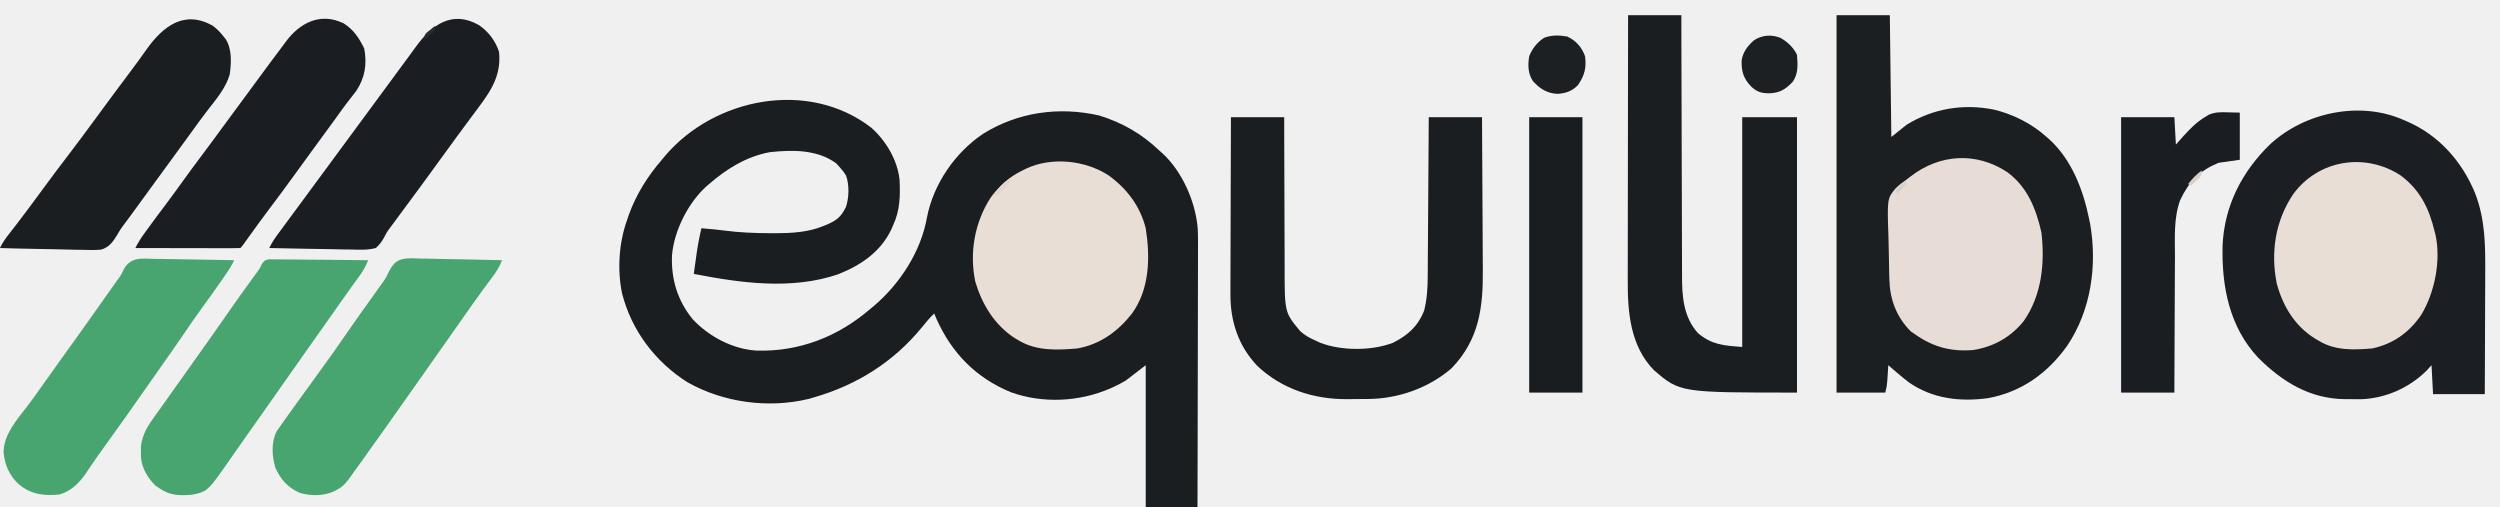
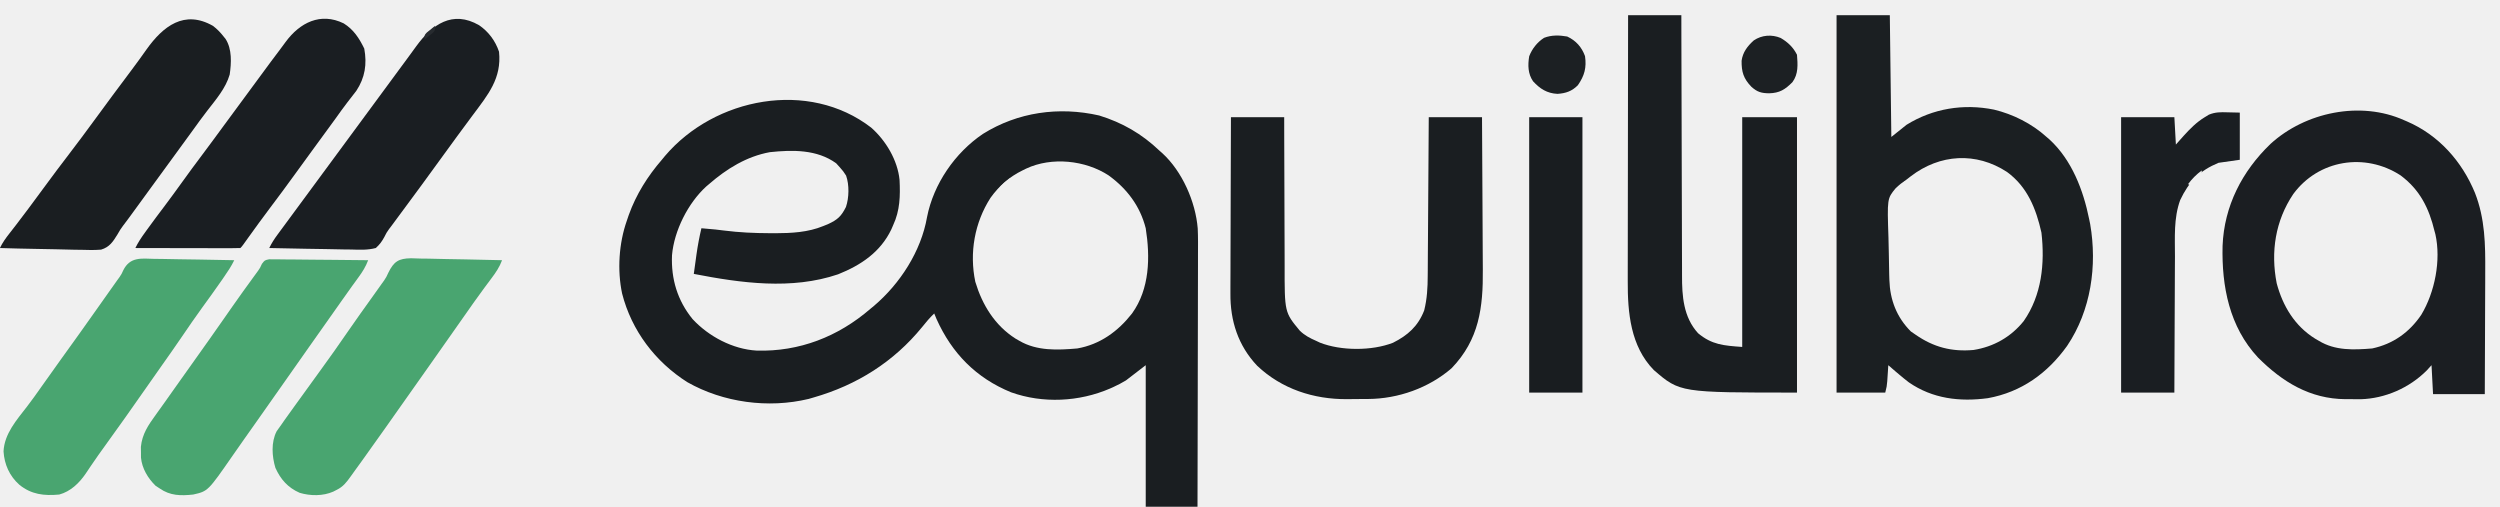
<svg xmlns="http://www.w3.org/2000/svg" viewBox="240.05 842.00 1642.95 333.00" role="img" aria-label="Equilibra">
-   <path d="M0 0 C9.609 8.48 17.343 21.396 18.614 34.348 C19.123 44.837 18.918 54.455 14.395 64.113 C14.005 65.019 13.616 65.926 13.215 66.859 C6.02 81.865 -6.808 90.397 -21.781 96.383 C-52.4 106.771 -85.596 102.128 -116.605 96.113 C-116.153 92.8 -115.693 89.488 -115.23 86.176 C-115.167 85.713 -115.167 85.713 -114.848 83.369 C-114.029 77.536 -112.958 71.846 -111.605 66.113 C-101.626 66.981 -101.626 66.981 -96.664 67.625 C-86.7 68.895 -76.838 69.327 -66.793 69.363 C-65.602 69.372 -64.411 69.381 -63.184 69.391 C-52.488 69.355 -41.527 68.811 -31.543 64.676 C-30.521 64.265 -29.499 63.853 -28.445 63.43 C-22.091 60.484 -19.695 58.293 -16.605 52.113 C-14.561 45.981 -14.357 37.681 -16.512 31.523 C-17.724 29.499 -19 27.839 -20.605 26.113 C-21.41 25.226 -22.214 24.34 -23.043 23.426 C-35.593 14.27 -51.794 14.531 -66.605 16.113 C-81.863 18.883 -95.047 27.05 -106.605 37.113 C-106.912 37.372 -106.912 37.372 -108.465 38.684 C-120.428 49.604 -129.546 67.795 -130.926 83.836 C-131.589 99.455 -127.354 113.59 -117.422 125.797 C-106.787 137.269 -90.981 145.631 -75.258 146.52 C-47.238 147.328 -21.713 137.341 -0.605 119.113 C0.151 118.489 0.908 117.865 1.688 117.223 C18.968 102.589 32.779 81.179 36.672 58.801 C40.939 37.026 55.025 16.517 73.395 4.113 C96.338 -10.209 123.306 -14.008 149.793 -7.996 C165.023 -3.305 177.873 4.099 189.395 15.113 C190.011 15.655 190.627 16.196 191.262 16.754 C204.347 28.693 213.159 48.726 214.565 66.238 C214.831 72.078 214.771 77.921 214.735 83.765 C214.734 85.718 214.735 87.67 214.736 89.623 C214.737 94.886 214.72 100.15 214.699 105.413 C214.68 110.928 214.678 116.443 214.675 121.957 C214.665 132.383 214.641 142.809 214.611 153.235 C214.577 165.112 214.561 176.989 214.546 188.865 C214.514 213.281 214.461 237.697 214.395 262.113 C203.175 262.113 191.955 262.113 180.395 262.113 C180.395 227.133 180.395 192.153 180.395 156.113 C176.105 159.413 171.815 162.713 167.395 166.113 C164.568 167.765 162.033 169.191 159.082 170.488 C158.366 170.809 157.65 171.129 156.912 171.459 C136.629 180.217 112.812 181.398 91.895 173.926 C68.842 164.49 52.968 148.184 42.895 125.738 C42.4 124.542 41.905 123.346 41.395 122.113 C38.459 124.944 35.912 127.909 33.395 131.113 C14.747 153.952 -9.432 169.155 -37.793 177.301 C-38.347 177.463 -38.347 177.463 -41.148 178.281 C-67.68 184.667 -97.288 180.653 -120.852 167.27 C-141.952 153.879 -157.501 133.351 -163.715 109.043 C-166.979 93.636 -165.836 75.926 -160.605 61.113 C-160.181 59.869 -159.757 58.625 -159.32 57.344 C-154.475 43.892 -146.941 31.901 -137.605 21.113 C-136.943 20.306 -136.28 19.499 -135.598 18.668 C-102.878 -19.847 -41.099 -31.733 0 0 Z " fill="#1A1E21" transform="translate(812.6055,925.8867)" />
-   <path d="M0 0 C11.55 0 23.1 0 35 0 C35.33 26.4 35.66 52.8 36 80 C39.3 77.36 42.6 74.72 46 72 C63.37 61.258 83.418 58.003 103.426 62.032 C116.052 65.061 128.372 71.285 138 80 C138.66 80.568 139.32 81.137 140 81.723 C154.608 95.161 162.153 114.975 166 134 C166.226 135.103 166.451 136.207 166.684 137.344 C171.384 164.575 167.203 194.038 151.559 217.236 C138.764 235.195 121.503 247.696 99.43 251.675 C80.931 254.151 63.082 252.048 47.492 241.266 C45.273 239.566 43.126 237.814 41 236 C40.652 235.707 40.652 235.707 38.891 234.223 C37.25 232.828 35.623 231.416 34 230 C33.939 230.964 33.879 231.928 33.816 232.922 C33.733 234.185 33.649 235.448 33.562 236.75 C33.481 238.003 33.4 239.256 33.316 240.547 C33 244 33 244 32 248 C21.44 248 10.88 248 0 248 C0 166.16 0 84.32 0 0 Z " fill="#1B1F22" transform="translate(1447,852)" />
-   <path d="M0 0 C0.603 0.257 1.206 0.514 1.827 0.779 C22.655 9.722 38.009 27 46.554 47.779 C53.181 64.706 53.421 81.709 53.293 99.629 C53.287 101.959 53.283 104.289 53.28 106.618 C53.269 112.693 53.239 118.767 53.206 124.841 C53.175 131.063 53.162 137.284 53.146 143.506 C53.114 155.671 53.062 167.835 53 180 C41.78 180 30.56 180 19 180 C18.67 173.73 18.34 167.46 18 161 C16.948 162.155 15.896 163.31 14.812 164.5 C3.416 175.917 -12.435 182.897 -28.543 183.363 C-30.758 183.362 -32.973 183.345 -35.188 183.312 C-36.298 183.316 -37.409 183.319 -38.553 183.322 C-61.86 183.171 -80.006 171.994 -96.027 155.973 C-114.89 135.741 -119.955 109.189 -119.316 82.535 C-118.281 56.418 -106.524 33.552 -87.812 15.57 C-64.97 -5.305 -28.669 -12.898 0 0 Z " fill="#1B1E22" transform="translate(1820,921)" />
-   <path d="M0 0 C11.55 0 23.1 0 35 0 C35.009 5.597 35.019 11.193 35.028 16.96 C35.062 35.464 35.117 53.968 35.184 72.472 C35.224 83.689 35.256 94.907 35.271 106.124 C35.284 115.905 35.311 125.687 35.355 135.468 C35.377 140.643 35.393 145.818 35.392 150.994 C35.391 155.874 35.409 160.753 35.441 165.633 C35.45 167.415 35.451 169.198 35.446 170.981 C35.409 184.572 36.34 198.423 46 209 C55.078 216.563 62.793 217.128 75 218 C75 168.17 75 118.34 75 67 C86.88 67 98.76 67 111 67 C111 126.73 111 186.46 111 248 C34.087 248 34.087 248 16.91 233.199 C1.588 217.53 -0.313 195.441 -0.227 174.829 C-0.226 172.916 -0.227 171.003 -0.228 169.09 C-0.229 163.93 -0.217 158.769 -0.203 153.609 C-0.19 148.204 -0.189 142.799 -0.187 137.393 C-0.181 127.173 -0.164 116.952 -0.144 106.732 C-0.122 95.089 -0.111 83.447 -0.101 71.805 C-0.08 47.87 -0.044 23.935 0 0 Z " fill="#1A1E21" transform="translate(1310,852)" />
-   <path d="M0 0 C11.55 0 23.1 0 35 0 C35.004 3.597 35.008 7.195 35.012 10.901 C35.03 22.819 35.074 34.738 35.132 46.656 C35.167 53.878 35.192 61.1 35.196 68.323 C35.199 74.623 35.219 80.923 35.261 87.224 C35.282 90.555 35.292 93.885 35.286 97.217 C35.245 128.251 35.245 128.251 45.293 140.359 C48.495 143.436 51.944 145.255 56 147 C56.416 147.197 56.416 147.197 58.52 148.191 C72.364 153.627 92.61 153.66 106.477 148.266 C116.243 143.367 123.001 137.354 127 127 C128.904 119.398 129.303 111.907 129.319 104.103 C129.329 102.97 129.339 101.837 129.349 100.669 C129.38 96.963 129.397 93.257 129.414 89.551 C129.433 86.966 129.452 84.381 129.473 81.796 C129.519 75.712 129.556 69.628 129.589 63.543 C129.628 56.61 129.677 49.676 129.727 42.743 C129.83 28.495 129.918 14.248 130 0 C141.55 0 153.1 0 165 0 C165.113 15.987 165.205 31.974 165.259 47.961 C165.285 55.386 165.32 62.811 165.377 70.236 C165.427 76.717 165.459 83.197 165.47 89.677 C165.477 93.101 165.492 96.524 165.529 99.947 C165.769 125.038 163.169 146.143 145 165 C130.079 177.949 109.925 185.082 90.215 185.203 C89.846 185.206 89.846 185.206 87.98 185.22 C86.423 185.23 84.865 185.236 83.308 185.24 C80.969 185.25 78.63 185.281 76.291 185.312 C54.412 185.468 33.371 178.648 17.25 163.379 C4.722 150.133 -0.506 133.853 -0.341 115.909 C-0.341 114.65 -0.341 113.39 -0.342 112.092 C-0.343 108.673 -0.325 105.255 -0.304 101.836 C-0.285 98.25 -0.284 94.664 -0.28 91.078 C-0.271 84.303 -0.246 77.528 -0.216 70.753 C-0.182 63.034 -0.166 55.314 -0.151 47.595 C-0.12 31.73 -0.065 15.865 0 0 Z " fill="#1A1E21" transform="translate(1049,919)" />
-   <path d="M0 0 C12.052 8.74 20.699 20.118 24.402 34.742 C27.399 53.723 27.049 74.565 15.402 90.742 C6.195 102.53 -5.662 111.134 -20.598 113.742 C-33.589 114.86 -47.038 115.469 -58.598 108.742 C-59.039 108.488 -59.039 108.488 -61.273 107.203 C-74.785 98.55 -83.048 85.087 -87.598 69.93 C-91.585 50.897 -88.092 31.054 -77.598 14.742 C-71.974 6.958 -65.277 0.963 -56.598 -3.258 C-55.789 -3.656 -54.981 -4.054 -54.148 -4.465 C-37.384 -12.307 -15.339 -9.994 0 0 Z " fill="#E8DED6" transform="translate(968.5977,957.2578)" />
-   <path d="M0 0 C13.39 9.753 19.139 24.161 22.641 39.875 C24.96 60.043 22.872 80.98 11 98 C2.614 108.454 -8.744 114.892 -22 117 C-36.329 118.271 -48.206 115.178 -60 107 C-61.052 106.278 -62.104 105.556 -63.188 104.812 C-72.512 95.488 -76.891 84.029 -77.288 71.001 C-77.324 69.839 -77.359 68.677 -77.395 67.48 C-77.504 62.874 -77.592 58.267 -77.652 53.66 C-77.698 50.175 -77.765 46.694 -77.885 43.21 C-78.742 17.544 -78.742 17.544 -73.265 10.833 C-71.015 8.592 -68.629 6.774 -66 5 C-65.076 4.283 -64.152 3.567 -63.2 2.829 C-44.079 -11.814 -20.314 -13.261 0 0 Z " fill="#E7DDD6" transform="translate(1559,955)" />
-   <path d="M0 0 C12.727 9.497 18.697 21.55 22.34 36.746 C22.428 37.061 22.428 37.061 22.873 38.657 C26.708 55.805 22.498 76.859 13.59 91.652 C5.717 103.207 -4.877 110.79 -18.66 113.746 C-30.783 114.731 -42.991 115.254 -53.66 108.746 C-54.474 108.277 -55.287 107.808 -56.125 107.324 C-69.465 99.067 -77.412 85.947 -81.414 70.914 C-85.455 50.26 -82.315 29.841 -70.52 12.273 C-53.936 -10.268 -23.369 -15.188 0 0 Z " fill="#E8DED6" transform="translate(1817.66,957.2539)" />
-   <path d="M0 0 C2.201 0.031 4.396 0.115 6.596 0.202 C8.133 0.222 9.67 0.238 11.207 0.249 C15.235 0.291 19.258 0.399 23.285 0.521 C27.4 0.634 31.516 0.683 35.633 0.739 C43.697 0.856 51.757 1.044 59.818 1.276 C58.121 5.809 55.724 9.377 52.818 13.213 C51.814 14.562 50.81 15.911 49.807 17.26 C49.302 17.936 48.798 18.613 48.278 19.309 C46.154 22.171 44.074 25.062 42.006 27.963 C41.607 28.523 41.208 29.083 40.796 29.659 C36.542 35.641 32.341 41.658 28.136 47.674 C22.876 55.199 17.586 62.703 12.286 70.199 C9.795 73.724 7.307 77.25 4.818 80.776 C3.818 82.193 2.818 83.609 1.818 85.026 C1.323 85.727 0.828 86.428 0.318 87.151 C-1.182 89.276 -2.682 91.401 -4.182 93.526 C-4.429 93.877 -4.429 93.877 -5.681 95.651 C-6.682 97.068 -7.683 98.486 -8.684 99.903 C-11.174 103.43 -13.663 106.959 -16.147 110.491 C-21.409 117.97 -26.705 125.423 -32.057 132.838 C-32.58 133.564 -33.103 134.29 -33.642 135.037 C-34.651 136.432 -35.663 137.824 -36.679 139.214 C-37.709 140.626 -38.726 142.048 -39.733 143.477 C-42.433 147.237 -44.619 150.129 -48.869 152.213 C-49.242 152.404 -49.242 152.404 -51.131 153.366 C-57.835 156.341 -66.192 156.254 -73.213 154.139 C-80.907 150.765 -85.728 145.322 -89.143 137.729 C-91.43 130.129 -92.061 120.876 -88.307 113.651 C-87.305 112.165 -86.257 110.709 -85.182 109.276 C-84.488 108.279 -83.795 107.283 -83.08 106.256 C-80.972 103.235 -78.813 100.254 -76.641 97.278 C-75.121 95.192 -73.609 93.1 -72.1 91.006 C-67.693 84.894 -63.28 78.786 -58.85 72.69 C-53.174 64.871 -47.58 57.01 -42.132 49.031 C-39.217 44.765 -36.256 40.537 -33.244 36.338 C-32.843 35.778 -32.441 35.218 -32.027 34.641 C-31.193 33.477 -30.358 32.313 -29.523 31.149 C-27.006 27.634 -24.497 24.114 -21.994 20.588 C-21.519 19.924 -21.044 19.26 -20.555 18.575 C-20.088 17.916 -19.62 17.256 -19.139 16.577 C-18.677 15.943 -18.216 15.31 -17.74 14.658 C-16.182 12.276 -16.182 12.276 -14.916 9.487 C-11.312 2.163 -8.201 0.108 0 0 Z " fill="#49A570" transform="translate(510.1817,1011.724)" />
-   <path d="M0 0 C1.516 0.017 3.032 0.03 4.548 0.039 C8.524 0.073 12.498 0.161 16.473 0.261 C20.535 0.353 24.598 0.394 28.66 0.439 C36.621 0.536 44.58 0.689 52.539 0.879 C50.627 4.845 48.23 8.393 45.727 12.004 C45.243 12.705 44.759 13.406 44.261 14.128 C40.099 20.131 35.817 26.044 31.521 31.951 C27.012 38.173 22.662 44.492 18.342 50.845 C13.847 57.45 9.256 63.982 4.637 70.5 C1.251 75.279 -2.105 80.079 -5.461 84.879 C-14.421 97.688 -23.393 110.485 -32.595 123.123 C-35.343 126.906 -38.044 130.711 -40.668 134.582 C-41.19 135.345 -41.712 136.108 -42.25 136.895 C-43.229 138.33 -44.197 139.772 -45.152 141.223 C-49.374 147.386 -55.068 152.875 -62.461 154.879 C-72.431 155.814 -80.809 154.873 -88.711 148.438 C-95.15 142.702 -98.564 135.106 -99.086 126.504 C-98.535 114.91 -90.46 105.878 -83.668 97.078 C-80.501 92.967 -77.496 88.757 -74.523 84.504 C-70.339 78.533 -66.112 72.597 -61.836 66.691 C-53.329 54.939 -44.912 43.125 -36.555 31.266 C-34.455 28.286 -32.35 25.31 -30.242 22.336 C-29.714 21.589 -29.185 20.843 -28.64 20.073 C-27.643 18.665 -26.644 17.257 -25.645 15.85 C-25.185 15.2 -24.724 14.549 -24.25 13.879 C-23.807 13.275 -23.363 12.671 -22.906 12.049 C-21.461 9.879 -21.461 9.879 -20.42 7.55 C-16.032 -1.35 -8.753 -0.285 0 0 Z " fill="#49A570" transform="translate(341.4609,1012.121)" />
-   <path d="M0 0 C1.201 0.011 2.403 0.022 3.64 0.034 C4.304 0.033 4.968 0.032 5.652 0.031 C7.844 0.035 10.034 0.074 12.226 0.113 C13.746 0.122 15.266 0.129 16.787 0.134 C20.787 0.154 24.786 0.203 28.786 0.258 C32.868 0.309 36.95 0.332 41.032 0.357 C49.041 0.411 57.049 0.496 65.058 0.601 C63.457 4.826 61.355 8.234 58.683 11.851 C57.776 13.1 56.87 14.348 55.964 15.597 C55.488 16.251 55.013 16.904 54.523 17.577 C52.045 21.001 49.615 24.458 47.183 27.914 C46.165 29.358 45.146 30.802 44.128 32.246 C43.62 32.966 43.113 33.686 42.59 34.428 C40.081 37.987 37.569 41.544 35.058 45.101 C34.81 45.453 34.81 45.453 33.554 47.232 C31.08 50.738 28.605 54.242 26.128 57.746 C20.753 65.351 15.395 72.969 10.058 80.601 C4.236 88.925 -1.611 97.23 -7.475 105.525 C-9.464 108.339 -11.452 111.155 -13.439 113.972 C-14.436 115.385 -15.435 116.797 -16.434 118.209 C-19.001 121.839 -21.553 125.477 -24.083 129.133 C-40.238 152.417 -40.238 152.417 -49.942 154.601 C-58.1 155.491 -65.099 155.408 -71.942 150.601 C-72.829 150.024 -73.716 149.446 -74.63 148.851 C-79.677 143.941 -83.592 137.406 -84.243 130.332 C-84.247 129.163 -84.251 127.993 -84.255 126.789 C-84.263 126.208 -84.263 126.208 -84.306 123.269 C-83.469 114.826 -79.402 108.908 -74.505 102.164 C-73.884 101.294 -73.264 100.425 -72.625 99.529 C-71.351 97.743 -70.073 95.96 -68.792 94.179 C-66.569 91.081 -64.373 87.963 -62.18 84.843 C-57.725 78.505 -53.23 72.196 -48.722 65.895 C-42.269 56.871 -35.873 47.805 -29.524 38.707 C-28.351 37.026 -27.178 35.345 -26.005 33.664 C-25.715 33.249 -25.715 33.249 -24.249 31.147 C-19.611 24.519 -14.892 17.953 -10.116 11.424 C-9.864 11.077 -9.864 11.077 -8.587 9.324 C-8.147 8.723 -7.707 8.123 -7.254 7.504 C-5.942 5.601 -5.942 5.601 -4.772 3.018 C-2.942 0.601 -2.942 0.601 0 0 Z " fill="#49A570" transform="translate(416.9423,1012.399)" />
-   <path d="M0 0 C6.173 4.193 10.721 10.331 13.082 17.414 C14.924 34.922 5.792 45.712 -4.133 59.02 C-6.491 62.182 -8.828 65.359 -11.166 68.535 C-12.338 70.126 -13.511 71.717 -14.686 73.307 C-18.632 78.651 -22.537 84.023 -26.418 89.414 C-33.789 99.651 -41.284 109.797 -48.785 119.938 C-50.037 121.631 -51.288 123.324 -52.539 125.018 C-53.704 126.595 -54.87 128.171 -56.037 129.746 C-56.305 130.109 -56.305 130.109 -57.664 131.949 C-58.179 132.624 -58.693 133.298 -59.224 133.993 C-60.918 136.414 -60.918 136.414 -62.205 139.003 C-63.841 142.039 -65.319 144.13 -67.918 146.414 C-73.249 147.817 -78.458 147.583 -83.914 147.391 C-85.473 147.372 -87.033 147.358 -88.592 147.348 C-92.679 147.31 -96.762 147.212 -100.848 147.101 C-105.024 146.998 -109.2 146.953 -113.377 146.902 C-121.559 146.795 -129.738 146.625 -137.918 146.414 C-136.406 143.309 -134.723 140.634 -132.668 137.852 C-131.954 136.881 -131.24 135.91 -130.504 134.91 C-130.098 134.361 -129.691 133.812 -129.272 133.246 C-127.768 131.212 -126.269 129.174 -124.77 127.137 C-121.771 123.062 -118.768 118.99 -115.765 114.918 C-112.814 110.918 -109.866 106.916 -106.918 102.914 C-105.751 101.331 -104.585 99.747 -103.418 98.164 C-103.129 97.772 -103.129 97.772 -101.668 95.789 C-96.126 88.268 -96.126 88.268 -68.418 50.664 C-67.84 49.88 -67.262 49.095 -66.667 48.287 C-65.504 46.71 -64.342 45.132 -63.179 43.554 C-59.588 38.681 -55.999 33.807 -52.412 28.93 C-50.649 26.535 -48.881 24.142 -47.113 21.75 C-45.155 19.099 -43.211 16.44 -41.285 13.766 C-30.945 -0.43 -17.511 -10.128 0 0 Z " fill="#1A1E22" transform="translate(554.918,858.5859)" />
-   <path d="M0 0 C6.546 4.075 10.168 9.754 13.5 16.562 C15.365 26.716 14.015 35.679 8.25 44.352 C6.351 46.886 4.404 49.375 2.436 51.855 C-0.181 55.228 -2.641 58.717 -5.125 62.188 C-10.267 69.338 -15.473 76.438 -20.708 83.52 C-24.636 88.84 -28.517 94.192 -32.375 99.562 C-37.594 106.823 -42.937 113.983 -48.321 121.122 C-53.299 127.737 -58.169 134.425 -62.99 141.154 C-63.496 141.86 -64.002 142.566 -64.523 143.293 C-64.967 143.915 -65.411 144.536 -65.869 145.177 C-66.938 146.625 -66.938 146.625 -67.938 147.625 C-70.085 147.719 -72.236 147.742 -74.385 147.739 C-74.722 147.739 -74.722 147.739 -76.425 147.739 C-78.66 147.738 -80.894 147.73 -83.129 147.723 C-84.674 147.721 -86.22 147.719 -87.766 147.718 C-91.841 147.715 -95.916 147.705 -99.992 147.694 C-104.148 147.683 -108.303 147.679 -112.459 147.674 C-120.619 147.663 -128.778 147.646 -136.938 147.625 C-135.159 143.936 -132.957 140.686 -130.562 137.375 C-130.123 136.764 -129.684 136.152 -129.232 135.522 C-125.431 130.255 -121.531 125.063 -117.618 119.879 C-113.762 114.758 -109.992 109.58 -106.25 104.375 C-102.015 98.485 -97.73 92.642 -93.359 86.852 C-88.437 80.316 -83.616 73.703 -78.768 67.113 C-75.248 62.329 -71.723 57.548 -68.2 52.767 C-65.219 48.722 -62.239 44.676 -59.262 40.629 C-46.957 23.906 -46.957 23.906 -41.883 17.203 C-40.611 15.518 -39.355 13.82 -38.117 12.109 C-28.867 -0.418 -15.284 -7.484 0 0 Z " fill="#1A1E22" transform="translate(465.9375,857.375)" />
-   <path d="M0 0 C2.741 2.07 4.887 4.299 7 7 C7.217 7.269 7.217 7.269 8.316 8.633 C12.601 15.291 12.102 24.414 11 32 C8.388 41.012 1.929 48.416 -3.73 55.738 C-7.044 60.027 -10.218 64.407 -13.375 68.812 C-17.875 75.073 -22.417 81.3 -27 87.5 C-31.538 93.64 -36.04 99.804 -40.5 106 C-45.049 112.317 -49.632 118.608 -54.25 124.875 C-54.792 125.611 -55.334 126.347 -55.893 127.105 C-56.957 128.548 -58.035 129.98 -59.128 131.401 C-61 134 -61 134 -62.74 137.042 C-65.681 141.796 -67.897 145.368 -73.508 147.054 C-77.787 147.389 -81.911 147.354 -86.191 147.172 C-87.748 147.149 -89.304 147.132 -90.861 147.12 C-94.932 147.075 -98.998 146.957 -103.067 146.824 C-107.23 146.701 -111.393 146.646 -115.557 146.586 C-123.707 146.458 -131.853 146.253 -140 146 C-138.26 142.364 -136.118 139.429 -133.625 136.25 C-132.715 135.081 -131.806 133.912 -130.898 132.742 C-130.422 132.13 -129.946 131.517 -129.456 130.886 C-127.025 127.737 -124.635 124.558 -122.25 121.375 C-121.753 120.711 -121.255 120.048 -120.742 119.364 C-116.819 114.119 -112.939 108.842 -109.062 103.562 C-104.605 97.492 -100.093 91.469 -95.5 85.5 C-89.138 77.228 -82.945 68.836 -76.775 60.42 C-73.813 56.381 -70.845 52.346 -67.875 48.312 C-67.295 47.525 -66.716 46.737 -66.118 45.926 C-61.873 40.164 -57.58 34.44 -53.271 28.726 C-49.98 24.348 -46.786 19.91 -43.625 15.438 C-32.791 0.24 -18.821 -10.723 0 0 Z " fill="#1A1E21" transform="translate(380,859)" />
-   <path d="M0 0 C2.681 0.062 5.362 0.124 8.125 0.188 C8.125 10.418 8.125 20.648 8.125 31.188 C3.505 31.847 -1.115 32.508 -5.875 33.188 C-18.28 38.321 -25.293 45.507 -31.052 57.674 C-35.404 69.603 -34.48 82.315 -34.484 94.832 C-34.499 97.414 -34.516 99.996 -34.534 102.579 C-34.574 108.648 -34.595 114.718 -34.608 120.788 C-34.624 127.707 -34.663 134.626 -34.703 141.546 C-34.785 155.76 -34.836 169.973 -34.875 184.188 C-46.425 184.188 -57.975 184.188 -69.875 184.188 C-69.875 124.457 -69.875 64.727 -69.875 3.188 C-58.325 3.188 -46.775 3.188 -34.875 3.188 C-34.71 6.158 -34.71 6.158 -33.875 21.188 C-32.225 19.331 -30.575 17.475 -28.875 15.562 C-24.611 10.86 -20.341 6.506 -14.875 3.188 C-13.992 2.646 -13.109 2.105 -12.199 1.547 C-7.967 -0.184 -4.508 -0.148 0 0 Z " fill="#1A1E22" transform="translate(1703.875,915.8125)" />
-   <path d="M0 0 C11.55 0 23.1 0 35 0 C35 59.73 35 119.46 35 181 C23.45 181 11.9 181 0 181 C0 121.27 0 61.54 0 0 Z " fill="#191D20" transform="translate(1245,919)" />
-   <path d="M0 0 C5.768 2.709 9.496 6.899 11.688 12.875 C12.801 20.444 11.333 25.744 7 32 C3.096 35.957 -0.943 37.326 -6.438 37.688 C-13.248 37.347 -17.895 34.374 -22.445 29.43 C-25.856 24.493 -25.947 18.773 -25 13 C-23.102 8.037 -19.703 3.733 -15.215 0.855 C-10.248 -1.063 -5.181 -0.907 0 0 Z " fill="#1C2023" transform="translate(1270,866)" />
-   <path d="M0 0 C4.712 2.773 8.248 6.098 10.723 11.047 C11.224 17.487 11.702 23.655 7.723 29.047 C2.906 33.863 -0.627 36.176 -7.59 36.359 C-12.672 36.299 -15.411 35.545 -19.277 32.047 C-24.438 26.661 -25.762 22.334 -25.684 14.973 C-24.9 9.331 -21.833 5.348 -17.672 1.602 C-12.419 -1.967 -5.832 -2.441 0 0 Z " fill="#1C2023" transform="translate(1410.277,866.9531)" />
-   <path d="M0 0 C0 3 0 3 -1.969 5.262 C-2.804 6.062 -3.639 6.863 -4.5 7.688 C-5.335 8.496 -6.171 9.304 -7.031 10.137 C-7.681 10.752 -8.331 11.366 -9 12 C-9.66 11.67 -10.32 11.34 -11 11 C-9.922 9.725 -8.837 8.455 -7.75 7.188 C-7.147 6.48 -6.543 5.772 -5.922 5.043 C-4.076 3.081 -2.201 1.543 0 0 Z " fill="#DFD8D2" transform="translate(904,959)" />
-   <path d="M0 0 C0 3 0 3 -1.531 4.605 C-2.181 5.128 -2.831 5.65 -3.5 6.188 C-4.15 6.717 -4.799 7.247 -5.469 7.793 C-5.974 8.191 -6.479 8.59 -7 9 C-7 6 -7 6 -5.469 4.395 C-5.144 4.133 -5.144 4.133 -3.5 2.812 C-2.85 2.283 -2.201 1.753 -1.531 1.207 C-1.026 0.809 -0.521 0.41 0 0 Z " fill="#272B2F" transform="translate(526,859)" />
-   <path d="M0 0 C0 3 0 3 -1.531 4.824 C-2.181 5.439 -2.831 6.054 -3.5 6.688 C-4.15 7.31 -4.799 7.933 -5.469 8.574 C-5.974 9.045 -6.479 9.515 -7 10 C-7.66 9.67 -8.32 9.34 -9 9 C-6.319 5.426 -3.574 2.681 0 0 Z " fill="#D7CFC8" transform="translate(1687,954)" />
-   <path d="M0 0 C0.33 0.66 0.66 1.32 1 2 C-0.98 4.31 -2.96 6.62 -5 9 C-5.33 8.01 -5.66 7.02 -6 6 C-4.02 4.02 -2.04 2.04 0 0 Z " fill="#D9D1CC" transform="translate(1492,961)" />
+   <defs>
+     <mask id="eq-counters" maskUnits="userSpaceOnUse" x="240.05" y="842.00" width="1642.95" height="333.00">
+       <rect x="240.05" y="842.00" width="1642.95" height="333.00" fill="#fff" />
+       <path d="M0 0 C12.052 8.74 20.699 20.118 24.402 34.742 C27.399 53.723 27.049 74.565 15.402 90.742 C6.195 102.53 -5.662 111.134 -20.598 113.742 C-33.589 114.86 -47.038 115.469 -58.598 108.742 C-59.039 108.488 -59.039 108.488 -61.273 107.203 C-74.785 98.55 -83.048 85.087 -87.598 69.93 C-91.585 50.897 -88.092 31.054 -77.598 14.742 C-71.974 6.958 -65.277 0.963 -56.598 -3.258 C-55.789 -3.656 -54.981 -4.054 -54.148 -4.465 C-37.384 -12.307 -15.339 -9.994 0 0 Z " fill="#000" transform="translate(968.5977,957.2578)" />
+       <path d="M0 0 C13.39 9.753 19.139 24.161 22.641 39.875 C24.96 60.043 22.872 80.98 11 98 C2.614 108.454 -8.744 114.892 -22 117 C-36.329 118.271 -48.206 115.178 -60 107 C-61.052 106.278 -62.104 105.556 -63.188 104.812 C-72.512 95.488 -76.891 84.029 -77.288 71.001 C-77.324 69.839 -77.359 68.677 -77.395 67.48 C-77.504 62.874 -77.592 58.267 -77.652 53.66 C-77.698 50.175 -77.765 46.694 -77.885 43.21 C-78.742 17.544 -78.742 17.544 -73.265 10.833 C-71.015 8.592 -68.629 6.774 -66 5 C-65.076 4.283 -64.152 3.567 -63.2 2.829 C-44.079 -11.814 -20.314 -13.261 0 0 Z " fill="#000" transform="translate(1559,955)" />
+       <path d="M0 0 C12.727 9.497 18.697 21.55 22.34 36.746 C22.428 37.061 22.428 37.061 22.873 38.657 C26.708 55.805 22.498 76.859 13.59 91.652 C5.717 103.207 -4.877 110.79 -18.66 113.746 C-30.783 114.731 -42.991 115.254 -53.66 108.746 C-54.474 108.277 -55.287 107.808 -56.125 107.324 C-69.465 99.067 -77.412 85.947 -81.414 70.914 C-85.455 50.26 -82.315 29.841 -70.52 12.273 C-53.936 -10.268 -23.369 -15.188 0 0 Z " fill="#000" transform="translate(1817.66,957.2539)" />
+       <path d="M0 0 C0 3 0 3 -1.969 5.262 C-2.804 6.062 -3.639 6.863 -4.5 7.688 C-5.335 8.496 -6.171 9.304 -7.031 10.137 C-7.681 10.752 -8.331 11.366 -9 12 C-9.66 11.67 -10.32 11.34 -11 11 C-9.922 9.725 -8.837 8.455 -7.75 7.188 C-7.147 6.48 -6.543 5.772 -5.922 5.043 C-4.076 3.081 -2.201 1.543 0 0 Z " fill="#000" transform="translate(904,959)" />
+       <path d="M0 0 C0 3 0 3 -1.531 4.824 C-2.181 5.439 -2.831 6.054 -3.5 6.688 C-4.15 7.31 -4.799 7.933 -5.469 8.574 C-5.974 9.045 -6.479 9.515 -7 10 C-7.66 9.67 -8.32 9.34 -9 9 C-6.319 5.426 -3.574 2.681 0 0 Z " fill="#000" transform="translate(1687,954)" />
+       <path d="M0 0 C0.33 0.66 0.66 1.32 1 2 C-0.98 4.31 -2.96 6.62 -5 9 C-5.33 8.01 -5.66 7.02 -6 6 C-4.02 4.02 -2.04 2.04 0 0 Z " fill="#000" transform="translate(1492,961)" />
+     </mask>
+   </defs>
+   <g mask="url(#eq-counters)">
+     <path d="M0 0 C9.609 8.48 17.343 21.396 18.614 34.348 C19.123 44.837 18.918 54.455 14.395 64.113 C14.005 65.019 13.616 65.926 13.215 66.859 C6.02 81.865 -6.808 90.397 -21.781 96.383 C-52.4 106.771 -85.596 102.128 -116.605 96.113 C-116.153 92.8 -115.693 89.488 -115.23 86.176 C-115.167 85.713 -115.167 85.713 -114.848 83.369 C-114.029 77.536 -112.958 71.846 -111.605 66.113 C-101.626 66.981 -101.626 66.981 -96.664 67.625 C-86.7 68.895 -76.838 69.327 -66.793 69.363 C-65.602 69.372 -64.411 69.381 -63.184 69.391 C-52.488 69.355 -41.527 68.811 -31.543 64.676 C-30.521 64.265 -29.499 63.853 -28.445 63.43 C-22.091 60.484 -19.695 58.293 -16.605 52.113 C-14.561 45.981 -14.357 37.681 -16.512 31.523 C-17.724 29.499 -19 27.839 -20.605 26.113 C-21.41 25.226 -22.214 24.34 -23.043 23.426 C-35.593 14.27 -51.794 14.531 -66.605 16.113 C-81.863 18.883 -95.047 27.05 -106.605 37.113 C-106.912 37.372 -106.912 37.372 -108.465 38.684 C-120.428 49.604 -129.546 67.795 -130.926 83.836 C-131.589 99.455 -127.354 113.59 -117.422 125.797 C-106.787 137.269 -90.981 145.631 -75.258 146.52 C-47.238 147.328 -21.713 137.341 -0.605 119.113 C0.151 118.489 0.908 117.865 1.688 117.223 C18.968 102.589 32.779 81.179 36.672 58.801 C40.939 37.026 55.025 16.517 73.395 4.113 C96.338 -10.209 123.306 -14.008 149.793 -7.996 C165.023 -3.305 177.873 4.099 189.395 15.113 C190.011 15.655 190.627 16.196 191.262 16.754 C204.347 28.693 213.159 48.726 214.565 66.238 C214.831 72.078 214.771 77.921 214.735 83.765 C214.734 85.718 214.735 87.67 214.736 89.623 C214.737 94.886 214.72 100.15 214.699 105.413 C214.68 110.928 214.678 116.443 214.675 121.957 C214.665 132.383 214.641 142.809 214.611 153.235 C214.577 165.112 214.561 176.989 214.546 188.865 C214.514 213.281 214.461 237.697 214.395 262.113 C203.175 262.113 191.955 262.113 180.395 262.113 C180.395 227.133 180.395 192.153 180.395 156.113 C176.105 159.413 171.815 162.713 167.395 166.113 C164.568 167.765 162.033 169.191 159.082 170.488 C158.366 170.809 157.65 171.129 156.912 171.459 C136.629 180.217 112.812 181.398 91.895 173.926 C68.842 164.49 52.968 148.184 42.895 125.738 C42.4 124.542 41.905 123.346 41.395 122.113 C38.459 124.944 35.912 127.909 33.395 131.113 C14.747 153.952 -9.432 169.155 -37.793 177.301 C-38.347 177.463 -38.347 177.463 -41.148 178.281 C-67.68 184.667 -97.288 180.653 -120.852 167.27 C-141.952 153.879 -157.501 133.351 -163.715 109.043 C-166.979 93.636 -165.836 75.926 -160.605 61.113 C-160.181 59.869 -159.757 58.625 -159.32 57.344 C-154.475 43.892 -146.941 31.901 -137.605 21.113 C-136.943 20.306 -136.28 19.499 -135.598 18.668 C-102.878 -19.847 -41.099 -31.733 0 0 Z " fill="#1A1E21" transform="translate(812.6055,925.8867)" />
+     <path d="M0 0 C11.55 0 23.1 0 35 0 C35.33 26.4 35.66 52.8 36 80 C39.3 77.36 42.6 74.72 46 72 C63.37 61.258 83.418 58.003 103.426 62.032 C116.052 65.061 128.372 71.285 138 80 C138.66 80.568 139.32 81.137 140 81.723 C154.608 95.161 162.153 114.975 166 134 C166.226 135.103 166.451 136.207 166.684 137.344 C171.384 164.575 167.203 194.038 151.559 217.236 C138.764 235.195 121.503 247.696 99.43 251.675 C80.931 254.151 63.082 252.048 47.492 241.266 C45.273 239.566 43.126 237.814 41 236 C40.652 235.707 40.652 235.707 38.891 234.223 C37.25 232.828 35.623 231.416 34 230 C33.939 230.964 33.879 231.928 33.816 232.922 C33.733 234.185 33.649 235.448 33.562 236.75 C33.481 238.003 33.4 239.256 33.316 240.547 C33 244 33 244 32 248 C21.44 248 10.88 248 0 248 C0 166.16 0 84.32 0 0 Z " fill="#1B1F22" transform="translate(1447,852)" />
+     <path d="M0 0 C0.603 0.257 1.206 0.514 1.827 0.779 C22.655 9.722 38.009 27 46.554 47.779 C53.181 64.706 53.421 81.709 53.293 99.629 C53.287 101.959 53.283 104.289 53.28 106.618 C53.269 112.693 53.239 118.767 53.206 124.841 C53.175 131.063 53.162 137.284 53.146 143.506 C53.114 155.671 53.062 167.835 53 180 C41.78 180 30.56 180 19 180 C18.67 173.73 18.34 167.46 18 161 C16.948 162.155 15.896 163.31 14.812 164.5 C3.416 175.917 -12.435 182.897 -28.543 183.363 C-30.758 183.362 -32.973 183.345 -35.188 183.312 C-36.298 183.316 -37.409 183.319 -38.553 183.322 C-61.86 183.171 -80.006 171.994 -96.027 155.973 C-114.89 135.741 -119.955 109.189 -119.316 82.535 C-118.281 56.418 -106.524 33.552 -87.812 15.57 C-64.97 -5.305 -28.669 -12.898 0 0 Z " fill="#1B1E22" transform="translate(1820,921)" />
+     <path d="M0 0 C11.55 0 23.1 0 35 0 C35.009 5.597 35.019 11.193 35.028 16.96 C35.062 35.464 35.117 53.968 35.184 72.472 C35.224 83.689 35.256 94.907 35.271 106.124 C35.284 115.905 35.311 125.687 35.355 135.468 C35.377 140.643 35.393 145.818 35.392 150.994 C35.391 155.874 35.409 160.753 35.441 165.633 C35.45 167.415 35.451 169.198 35.446 170.981 C35.409 184.572 36.34 198.423 46 209 C55.078 216.563 62.793 217.128 75 218 C75 168.17 75 118.34 75 67 C86.88 67 98.76 67 111 67 C111 126.73 111 186.46 111 248 C34.087 248 34.087 248 16.91 233.199 C1.588 217.53 -0.313 195.441 -0.227 174.829 C-0.226 172.916 -0.227 171.003 -0.228 169.09 C-0.229 163.93 -0.217 158.769 -0.203 153.609 C-0.19 148.204 -0.189 142.799 -0.187 137.393 C-0.181 127.173 -0.164 116.952 -0.144 106.732 C-0.122 95.089 -0.111 83.447 -0.101 71.805 C-0.08 47.87 -0.044 23.935 0 0 Z " fill="#1A1E21" transform="translate(1310,852)" />
+     <path d="M0 0 C11.55 0 23.1 0 35 0 C35.004 3.597 35.008 7.195 35.012 10.901 C35.03 22.819 35.074 34.738 35.132 46.656 C35.167 53.878 35.192 61.1 35.196 68.323 C35.199 74.623 35.219 80.923 35.261 87.224 C35.282 90.555 35.292 93.885 35.286 97.217 C35.245 128.251 35.245 128.251 45.293 140.359 C48.495 143.436 51.944 145.255 56 147 C56.416 147.197 56.416 147.197 58.52 148.191 C72.364 153.627 92.61 153.66 106.477 148.266 C116.243 143.367 123.001 137.354 127 127 C128.904 119.398 129.303 111.907 129.319 104.103 C129.329 102.97 129.339 101.837 129.349 100.669 C129.38 96.963 129.397 93.257 129.414 89.551 C129.433 86.966 129.452 84.381 129.473 81.796 C129.519 75.712 129.556 69.628 129.589 63.543 C129.628 56.61 129.677 49.676 129.727 42.743 C129.83 28.495 129.918 14.248 130 0 C141.55 0 153.1 0 165 0 C165.113 15.987 165.205 31.974 165.259 47.961 C165.285 55.386 165.32 62.811 165.377 70.236 C165.427 76.717 165.459 83.197 165.47 89.677 C165.477 93.101 165.492 96.524 165.529 99.947 C165.769 125.038 163.169 146.143 145 165 C130.079 177.949 109.925 185.082 90.215 185.203 C89.846 185.206 89.846 185.206 87.98 185.22 C86.423 185.23 84.865 185.236 83.308 185.24 C80.969 185.25 78.63 185.281 76.291 185.312 C54.412 185.468 33.371 178.648 17.25 163.379 C4.722 150.133 -0.506 133.853 -0.341 115.909 C-0.341 114.65 -0.341 113.39 -0.342 112.092 C-0.343 108.673 -0.325 105.255 -0.304 101.836 C-0.285 98.25 -0.284 94.664 -0.28 91.078 C-0.271 84.303 -0.246 77.528 -0.216 70.753 C-0.182 63.034 -0.166 55.314 -0.151 47.595 C-0.12 31.73 -0.065 15.865 0 0 Z " fill="#1A1E21" transform="translate(1049,919)" />
+     <path d="M0 0 C2.201 0.031 4.396 0.115 6.596 0.202 C8.133 0.222 9.67 0.238 11.207 0.249 C15.235 0.291 19.258 0.399 23.285 0.521 C27.4 0.634 31.516 0.683 35.633 0.739 C43.697 0.856 51.757 1.044 59.818 1.276 C58.121 5.809 55.724 9.377 52.818 13.213 C51.814 14.562 50.81 15.911 49.807 17.26 C49.302 17.936 48.798 18.613 48.278 19.309 C46.154 22.171 44.074 25.062 42.006 27.963 C41.607 28.523 41.208 29.083 40.796 29.659 C36.542 35.641 32.341 41.658 28.136 47.674 C22.876 55.199 17.586 62.703 12.286 70.199 C9.795 73.724 7.307 77.25 4.818 80.776 C3.818 82.193 2.818 83.609 1.818 85.026 C1.323 85.727 0.828 86.428 0.318 87.151 C-1.182 89.276 -2.682 91.401 -4.182 93.526 C-4.429 93.877 -4.429 93.877 -5.681 95.651 C-6.682 97.068 -7.683 98.486 -8.684 99.903 C-11.174 103.43 -13.663 106.959 -16.147 110.491 C-21.409 117.97 -26.705 125.423 -32.057 132.838 C-32.58 133.564 -33.103 134.29 -33.642 135.037 C-34.651 136.432 -35.663 137.824 -36.679 139.214 C-37.709 140.626 -38.726 142.048 -39.733 143.477 C-42.433 147.237 -44.619 150.129 -48.869 152.213 C-49.242 152.404 -49.242 152.404 -51.131 153.366 C-57.835 156.341 -66.192 156.254 -73.213 154.139 C-80.907 150.765 -85.728 145.322 -89.143 137.729 C-91.43 130.129 -92.061 120.876 -88.307 113.651 C-87.305 112.165 -86.257 110.709 -85.182 109.276 C-84.488 108.279 -83.795 107.283 -83.08 106.256 C-80.972 103.235 -78.813 100.254 -76.641 97.278 C-75.121 95.192 -73.609 93.1 -72.1 91.006 C-67.693 84.894 -63.28 78.786 -58.85 72.69 C-53.174 64.871 -47.58 57.01 -42.132 49.031 C-39.217 44.765 -36.256 40.537 -33.244 36.338 C-32.843 35.778 -32.441 35.218 -32.027 34.641 C-31.193 33.477 -30.358 32.313 -29.523 31.149 C-27.006 27.634 -24.497 24.114 -21.994 20.588 C-21.519 19.924 -21.044 19.26 -20.555 18.575 C-20.088 17.916 -19.62 17.256 -19.139 16.577 C-18.677 15.943 -18.216 15.31 -17.74 14.658 C-16.182 12.276 -16.182 12.276 -14.916 9.487 C-11.312 2.163 -8.201 0.108 0 0 Z " fill="#49A570" transform="translate(510.1817,1011.724)" />
+     <path d="M0 0 C1.516 0.017 3.032 0.03 4.548 0.039 C8.524 0.073 12.498 0.161 16.473 0.261 C20.535 0.353 24.598 0.394 28.66 0.439 C36.621 0.536 44.58 0.689 52.539 0.879 C50.627 4.845 48.23 8.393 45.727 12.004 C45.243 12.705 44.759 13.406 44.261 14.128 C40.099 20.131 35.817 26.044 31.521 31.951 C27.012 38.173 22.662 44.492 18.342 50.845 C13.847 57.45 9.256 63.982 4.637 70.5 C1.251 75.279 -2.105 80.079 -5.461 84.879 C-14.421 97.688 -23.393 110.485 -32.595 123.123 C-35.343 126.906 -38.044 130.711 -40.668 134.582 C-41.19 135.345 -41.712 136.108 -42.25 136.895 C-43.229 138.33 -44.197 139.772 -45.152 141.223 C-49.374 147.386 -55.068 152.875 -62.461 154.879 C-72.431 155.814 -80.809 154.873 -88.711 148.438 C-95.15 142.702 -98.564 135.106 -99.086 126.504 C-98.535 114.91 -90.46 105.878 -83.668 97.078 C-80.501 92.967 -77.496 88.757 -74.523 84.504 C-70.339 78.533 -66.112 72.597 -61.836 66.691 C-53.329 54.939 -44.912 43.125 -36.555 31.266 C-34.455 28.286 -32.35 25.31 -30.242 22.336 C-29.714 21.589 -29.185 20.843 -28.64 20.073 C-27.643 18.665 -26.644 17.257 -25.645 15.85 C-25.185 15.2 -24.724 14.549 -24.25 13.879 C-23.807 13.275 -23.363 12.671 -22.906 12.049 C-21.461 9.879 -21.461 9.879 -20.42 7.55 C-16.032 -1.35 -8.753 -0.285 0 0 Z " fill="#49A570" transform="translate(341.4609,1012.121)" />
+     <path d="M0 0 C1.201 0.011 2.403 0.022 3.64 0.034 C4.304 0.033 4.968 0.032 5.652 0.031 C7.844 0.035 10.034 0.074 12.226 0.113 C13.746 0.122 15.266 0.129 16.787 0.134 C20.787 0.154 24.786 0.203 28.786 0.258 C32.868 0.309 36.95 0.332 41.032 0.357 C49.041 0.411 57.049 0.496 65.058 0.601 C63.457 4.826 61.355 8.234 58.683 11.851 C57.776 13.1 56.87 14.348 55.964 15.597 C55.488 16.251 55.013 16.904 54.523 17.577 C52.045 21.001 49.615 24.458 47.183 27.914 C46.165 29.358 45.146 30.802 44.128 32.246 C43.62 32.966 43.113 33.686 42.59 34.428 C40.081 37.987 37.569 41.544 35.058 45.101 C34.81 45.453 34.81 45.453 33.554 47.232 C31.08 50.738 28.605 54.242 26.128 57.746 C20.753 65.351 15.395 72.969 10.058 80.601 C4.236 88.925 -1.611 97.23 -7.475 105.525 C-9.464 108.339 -11.452 111.155 -13.439 113.972 C-14.436 115.385 -15.435 116.797 -16.434 118.209 C-19.001 121.839 -21.553 125.477 -24.083 129.133 C-40.238 152.417 -40.238 152.417 -49.942 154.601 C-58.1 155.491 -65.099 155.408 -71.942 150.601 C-72.829 150.024 -73.716 149.446 -74.63 148.851 C-79.677 143.941 -83.592 137.406 -84.243 130.332 C-84.247 129.163 -84.251 127.993 -84.255 126.789 C-84.263 126.208 -84.263 126.208 -84.306 123.269 C-83.469 114.826 -79.402 108.908 -74.505 102.164 C-73.884 101.294 -73.264 100.425 -72.625 99.529 C-71.351 97.743 -70.073 95.96 -68.792 94.179 C-66.569 91.081 -64.373 87.963 -62.18 84.843 C-57.725 78.505 -53.23 72.196 -48.722 65.895 C-42.269 56.871 -35.873 47.805 -29.524 38.707 C-28.351 37.026 -27.178 35.345 -26.005 33.664 C-25.715 33.249 -25.715 33.249 -24.249 31.147 C-19.611 24.519 -14.892 17.953 -10.116 11.424 C-9.864 11.077 -9.864 11.077 -8.587 9.324 C-8.147 8.723 -7.707 8.123 -7.254 7.504 C-5.942 5.601 -5.942 5.601 -4.772 3.018 C-2.942 0.601 -2.942 0.601 0 0 Z " fill="#49A570" transform="translate(416.9423,1012.399)" />
+     <path d="M0 0 C6.173 4.193 10.721 10.331 13.082 17.414 C14.924 34.922 5.792 45.712 -4.133 59.02 C-6.491 62.182 -8.828 65.359 -11.166 68.535 C-12.338 70.126 -13.511 71.717 -14.686 73.307 C-18.632 78.651 -22.537 84.023 -26.418 89.414 C-33.789 99.651 -41.284 109.797 -48.785 119.938 C-50.037 121.631 -51.288 123.324 -52.539 125.018 C-53.704 126.595 -54.87 128.171 -56.037 129.746 C-56.305 130.109 -56.305 130.109 -57.664 131.949 C-58.179 132.624 -58.693 133.298 -59.224 133.993 C-60.918 136.414 -60.918 136.414 -62.205 139.003 C-63.841 142.039 -65.319 144.13 -67.918 146.414 C-73.249 147.817 -78.458 147.583 -83.914 147.391 C-85.473 147.372 -87.033 147.358 -88.592 147.348 C-92.679 147.31 -96.762 147.212 -100.848 147.101 C-105.024 146.998 -109.2 146.953 -113.377 146.902 C-121.559 146.795 -129.738 146.625 -137.918 146.414 C-136.406 143.309 -134.723 140.634 -132.668 137.852 C-131.954 136.881 -131.24 135.91 -130.504 134.91 C-130.098 134.361 -129.691 133.812 -129.272 133.246 C-127.768 131.212 -126.269 129.174 -124.77 127.137 C-121.771 123.062 -118.768 118.99 -115.765 114.918 C-112.814 110.918 -109.866 106.916 -106.918 102.914 C-105.751 101.331 -104.585 99.747 -103.418 98.164 C-103.129 97.772 -103.129 97.772 -101.668 95.789 C-96.126 88.268 -96.126 88.268 -68.418 50.664 C-67.84 49.88 -67.262 49.095 -66.667 48.287 C-65.504 46.71 -64.342 45.132 -63.179 43.554 C-59.588 38.681 -55.999 33.807 -52.412 28.93 C-50.649 26.535 -48.881 24.142 -47.113 21.75 C-45.155 19.099 -43.211 16.44 -41.285 13.766 C-30.945 -0.43 -17.511 -10.128 0 0 Z " fill="#1A1E22" transform="translate(554.918,858.5859)" />
+     <path d="M0 0 C6.546 4.075 10.168 9.754 13.5 16.562 C15.365 26.716 14.015 35.679 8.25 44.352 C6.351 46.886 4.404 49.375 2.436 51.855 C-0.181 55.228 -2.641 58.717 -5.125 62.188 C-10.267 69.338 -15.473 76.438 -20.708 83.52 C-24.636 88.84 -28.517 94.192 -32.375 99.562 C-37.594 106.823 -42.937 113.983 -48.321 121.122 C-53.299 127.737 -58.169 134.425 -62.99 141.154 C-63.496 141.86 -64.002 142.566 -64.523 143.293 C-64.967 143.915 -65.411 144.536 -65.869 145.177 C-66.938 146.625 -66.938 146.625 -67.938 147.625 C-70.085 147.719 -72.236 147.742 -74.385 147.739 C-74.722 147.739 -74.722 147.739 -76.425 147.739 C-78.66 147.738 -80.894 147.73 -83.129 147.723 C-84.674 147.721 -86.22 147.719 -87.766 147.718 C-91.841 147.715 -95.916 147.705 -99.992 147.694 C-104.148 147.683 -108.303 147.679 -112.459 147.674 C-120.619 147.663 -128.778 147.646 -136.938 147.625 C-135.159 143.936 -132.957 140.686 -130.562 137.375 C-130.123 136.764 -129.684 136.152 -129.232 135.522 C-125.431 130.255 -121.531 125.063 -117.618 119.879 C-113.762 114.758 -109.992 109.58 -106.25 104.375 C-102.015 98.485 -97.73 92.642 -93.359 86.852 C-88.437 80.316 -83.616 73.703 -78.768 67.113 C-75.248 62.329 -71.723 57.548 -68.2 52.767 C-65.219 48.722 -62.239 44.676 -59.262 40.629 C-46.957 23.906 -46.957 23.906 -41.883 17.203 C-40.611 15.518 -39.355 13.82 -38.117 12.109 C-28.867 -0.418 -15.284 -7.484 0 0 Z " fill="#1A1E22" transform="translate(465.9375,857.375)" />
+     <path d="M0 0 C2.741 2.07 4.887 4.299 7 7 C7.217 7.269 7.217 7.269 8.316 8.633 C12.601 15.291 12.102 24.414 11 32 C8.388 41.012 1.929 48.416 -3.73 55.738 C-7.044 60.027 -10.218 64.407 -13.375 68.812 C-17.875 75.073 -22.417 81.3 -27 87.5 C-31.538 93.64 -36.04 99.804 -40.5 106 C-45.049 112.317 -49.632 118.608 -54.25 124.875 C-54.792 125.611 -55.334 126.347 -55.893 127.105 C-56.957 128.548 -58.035 129.98 -59.128 131.401 C-61 134 -61 134 -62.74 137.042 C-65.681 141.796 -67.897 145.368 -73.508 147.054 C-77.787 147.389 -81.911 147.354 -86.191 147.172 C-87.748 147.149 -89.304 147.132 -90.861 147.12 C-94.932 147.075 -98.998 146.957 -103.067 146.824 C-107.23 146.701 -111.393 146.646 -115.557 146.586 C-123.707 146.458 -131.853 146.253 -140 146 C-138.26 142.364 -136.118 139.429 -133.625 136.25 C-132.715 135.081 -131.806 133.912 -130.898 132.742 C-130.422 132.13 -129.946 131.517 -129.456 130.886 C-127.025 127.737 -124.635 124.558 -122.25 121.375 C-121.753 120.711 -121.255 120.048 -120.742 119.364 C-116.819 114.119 -112.939 108.842 -109.062 103.562 C-104.605 97.492 -100.093 91.469 -95.5 85.5 C-89.138 77.228 -82.945 68.836 -76.775 60.42 C-73.813 56.381 -70.845 52.346 -67.875 48.312 C-67.295 47.525 -66.716 46.737 -66.118 45.926 C-61.873 40.164 -57.58 34.44 -53.271 28.726 C-49.98 24.348 -46.786 19.91 -43.625 15.438 C-32.791 0.24 -18.821 -10.723 0 0 Z " fill="#1A1E21" transform="translate(380,859)" />
+     <path d="M0 0 C2.681 0.062 5.362 0.124 8.125 0.188 C8.125 10.418 8.125 20.648 8.125 31.188 C3.505 31.847 -1.115 32.508 -5.875 33.188 C-18.28 38.321 -25.293 45.507 -31.052 57.674 C-35.404 69.603 -34.48 82.315 -34.484 94.832 C-34.499 97.414 -34.516 99.996 -34.534 102.579 C-34.574 108.648 -34.595 114.718 -34.608 120.788 C-34.624 127.707 -34.663 134.626 -34.703 141.546 C-34.785 155.76 -34.836 169.973 -34.875 184.188 C-46.425 184.188 -57.975 184.188 -69.875 184.188 C-69.875 124.457 -69.875 64.727 -69.875 3.188 C-58.325 3.188 -46.775 3.188 -34.875 3.188 C-34.71 6.158 -34.71 6.158 -33.875 21.188 C-32.225 19.331 -30.575 17.475 -28.875 15.562 C-24.611 10.86 -20.341 6.506 -14.875 3.188 C-13.992 2.646 -13.109 2.105 -12.199 1.547 C-7.967 -0.184 -4.508 -0.148 0 0 Z " fill="#1A1E22" transform="translate(1703.875,915.8125)" />
+     <path d="M0 0 C11.55 0 23.1 0 35 0 C35 59.73 35 119.46 35 181 C23.45 181 11.9 181 0 181 C0 121.27 0 61.54 0 0 Z " fill="#191D20" transform="translate(1245,919)" />
+     <path d="M0 0 C5.768 2.709 9.496 6.899 11.688 12.875 C12.801 20.444 11.333 25.744 7 32 C3.096 35.957 -0.943 37.326 -6.438 37.688 C-13.248 37.347 -17.895 34.374 -22.445 29.43 C-25.856 24.493 -25.947 18.773 -25 13 C-23.102 8.037 -19.703 3.733 -15.215 0.855 C-10.248 -1.063 -5.181 -0.907 0 0 Z " fill="#1C2023" transform="translate(1270,866)" />
+     <path d="M0 0 C4.712 2.773 8.248 6.098 10.723 11.047 C11.224 17.487 11.702 23.655 7.723 29.047 C2.906 33.863 -0.627 36.176 -7.59 36.359 C-12.672 36.299 -15.411 35.545 -19.277 32.047 C-24.438 26.661 -25.762 22.334 -25.684 14.973 C-24.9 9.331 -21.833 5.348 -17.672 1.602 C-12.419 -1.967 -5.832 -2.441 0 0 Z " fill="#1C2023" transform="translate(1410.277,866.9531)" />
+     <path d="M0 0 C0 3 0 3 -1.531 4.605 C-2.181 5.128 -2.831 5.65 -3.5 6.188 C-4.15 6.717 -4.799 7.247 -5.469 7.793 C-5.974 8.191 -6.479 8.59 -7 9 C-7 6 -7 6 -5.469 4.395 C-5.144 4.133 -5.144 4.133 -3.5 2.812 C-2.85 2.283 -2.201 1.753 -1.531 1.207 C-1.026 0.809 -0.521 0.41 0 0 Z " fill="#272B2F" transform="translate(526,859)" />
+   </g>
</svg>
